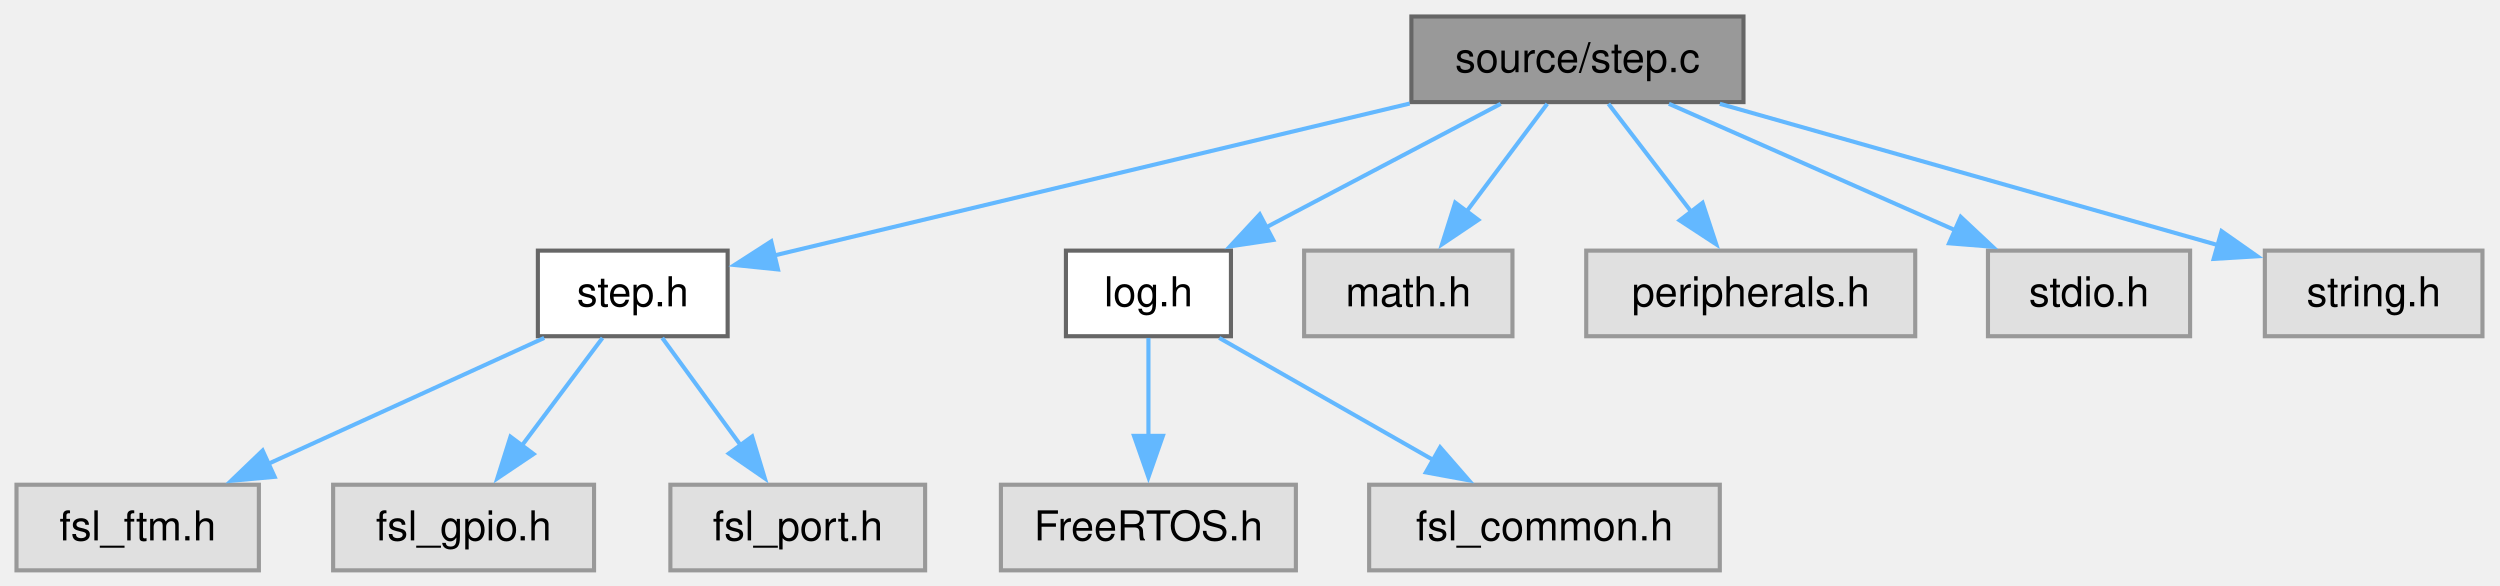
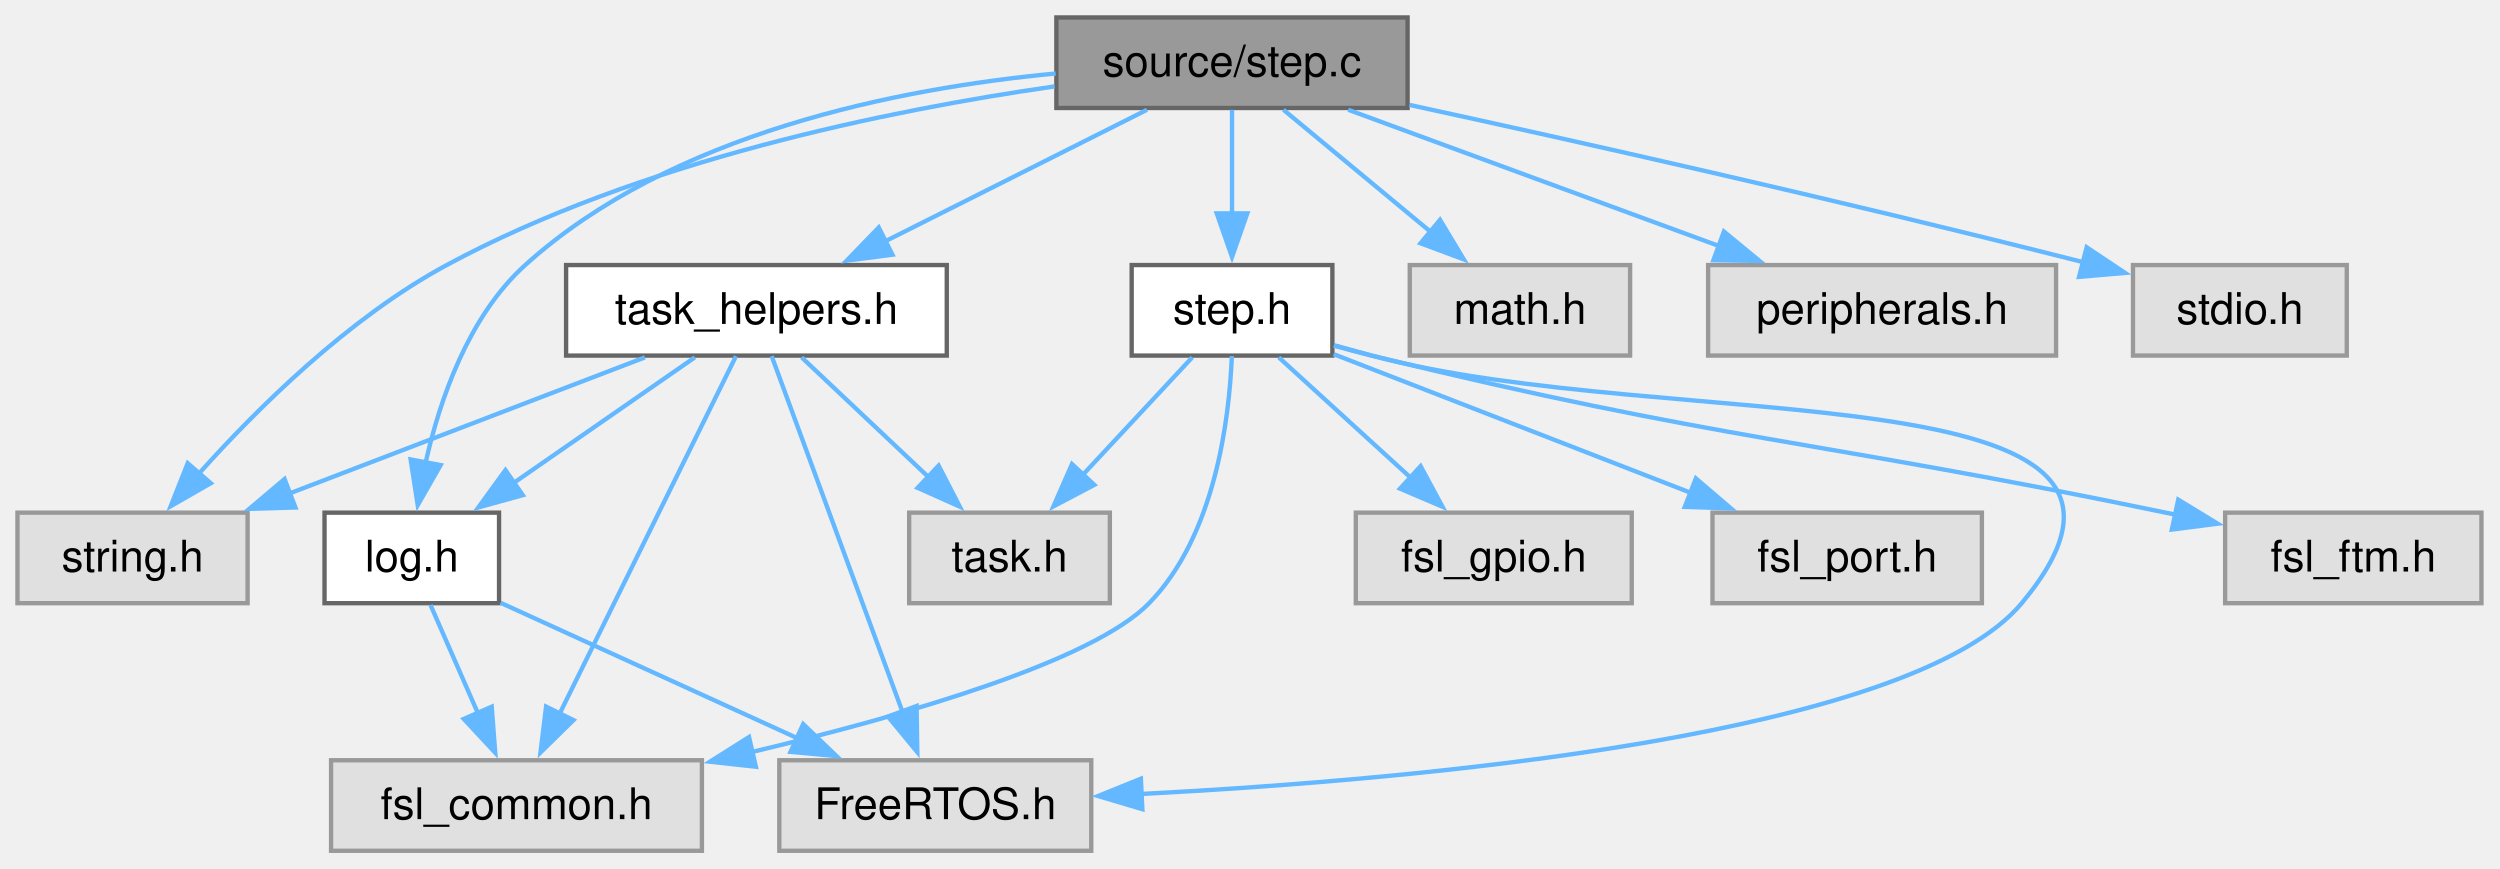
- <svg xmlns="http://www.w3.org/2000/svg" xmlns:xlink="http://www.w3.org/1999/xlink" width="606pt" height="142pt" viewBox="0.00 0.00 606.00 142.00">
-   <g id="graph0" class="graph" transform="scale(1 1) rotate(0) translate(4 138.25)">
+ <svg xmlns="http://www.w3.org/2000/svg" xmlns:xlink="http://www.w3.org/1999/xlink" width="573pt" height="199pt" viewBox="0.00 0.00 573.00 199.00">
+   <g id="graph0" class="graph" transform="scale(1 1) rotate(0) translate(4 195)">
    <g id="Node000001" class="node">
      <g id="a_Node000001">
        <a xlink:title=" ">
-           <polygon fill="#999999" stroke="#666666" points="418.62,-134.25 338.12,-134.25 338.12,-113.5 418.62,-113.5 418.62,-134.25" />
-           <text xml:space="preserve" text-anchor="middle" x="378.38" y="-120.75" font-family="Helvetica,sans-Serif" font-size="10.00">source/step.c</text>
+           <polygon fill="#999999" stroke="#666666" points="318.62,-191 238.12,-191 238.12,-170.25 318.62,-170.25 318.62,-191" />
+           <text xml:space="preserve" text-anchor="middle" x="278.38" y="-177.5" font-family="Helvetica,sans-Serif" font-size="10.00">source/step.c</text>
        </a>
      </g>
    </g>
    <g id="Node000002" class="node">
      <g id="a_Node000002">
        <a xlink:href="step_8h.html" target="_top" xlink:title=" ">
-           <polygon fill="white" stroke="#666666" points="172.38,-77.5 126.38,-77.5 126.38,-56.75 172.38,-56.75 172.38,-77.5" />
-           <text xml:space="preserve" text-anchor="middle" x="149.38" y="-64" font-family="Helvetica,sans-Serif" font-size="10.00">step.h</text>
+           <polygon fill="white" stroke="#666666" points="301.38,-134.25 255.38,-134.25 255.38,-113.5 301.38,-113.5 301.38,-134.25" />
+           <text xml:space="preserve" text-anchor="middle" x="278.38" y="-120.75" font-family="Helvetica,sans-Serif" font-size="10.00">step.h</text>
        </a>
      </g>
    </g>
    <g id="edge1_Node000001_Node000002" class="edge">
      <g id="a_edge1_Node000001_Node000002">
        <a xlink:title=" ">
-           <path fill="none" stroke="#63b8ff" d="M337.7,-113.15C293.85,-102.67 224.83,-86.17 183.65,-76.32" />
-           <polygon fill="#63b8ff" stroke="#63b8ff" points="184.58,-72.94 174.04,-74.02 182.95,-79.75 184.58,-72.94" />
+           <path fill="none" stroke="#63b8ff" d="M278.38,-169.84C278.38,-163.22 278.38,-154.22 278.38,-146.02" />
+           <polygon fill="#63b8ff" stroke="#63b8ff" points="281.88,-146.09 278.38,-136.09 274.88,-146.09 281.88,-146.09" />
+         </a>
+       </g>
+     </g>
+     <g id="Node000009" class="node">
+       <g id="a_Node000009">
+         <a xlink:href="log_8h.html" target="_top" xlink:title=" ">
+           <polygon fill="white" stroke="#666666" points="110.38,-77.5 70.38,-77.5 70.38,-56.75 110.38,-56.75 110.38,-77.5" />
+           <text xml:space="preserve" text-anchor="middle" x="90.38" y="-64" font-family="Helvetica,sans-Serif" font-size="10.00">log.h</text>
+         </a>
+       </g>
+     </g>
+     <g id="edge8_Node000001_Node000009" class="edge">
+       <g id="a_edge8_Node000001_Node000009">
+         <a xlink:title=" ">
+           <path fill="none" stroke="#63b8ff" d="M237.96,-178.15C201.93,-174.76 149.86,-164.5 116.38,-134.25 103.36,-122.49 96.78,-103.4 93.5,-88.74" />
+           <polygon fill="#63b8ff" stroke="#63b8ff" points="97,-88.41 91.74,-79.22 90.12,-89.69 97,-88.41" />
+         </a>
+       </g>
+     </g>
+     <g id="Node000010" class="node">
+       <g id="a_Node000010">
+         <a xlink:title=" ">
+           <polygon fill="#e0e0e0" stroke="#999999" points="369.62,-134.25 319.12,-134.25 319.12,-113.5 369.62,-113.5 369.62,-134.25" />
+           <text xml:space="preserve" text-anchor="middle" x="344.38" y="-120.75" font-family="Helvetica,sans-Serif" font-size="10.00">math.h</text>
+         </a>
+       </g>
+     </g>
+     <g id="edge11_Node000001_Node000010" class="edge">
+       <g id="a_edge11_Node000001_Node000010">
+         <a xlink:title=" ">
+           <path fill="none" stroke="#63b8ff" d="M290.17,-169.84C299.56,-162.05 312.91,-150.97 324.02,-141.76" />
+           <polygon fill="#63b8ff" stroke="#63b8ff" points="326.05,-144.62 331.51,-135.54 321.58,-139.24 326.05,-144.62" />
+         </a>
+       </g>
+     </g>
+     <g id="Node000011" class="node">
+       <g id="a_Node000011">
+         <a xlink:title=" ">
+           <polygon fill="#e0e0e0" stroke="#999999" points="467.25,-134.25 387.5,-134.25 387.5,-113.5 467.25,-113.5 467.25,-134.25" />
+           <text xml:space="preserve" text-anchor="middle" x="427.38" y="-120.75" font-family="Helvetica,sans-Serif" font-size="10.00">peripherals.h</text>
+         </a>
+       </g>
+     </g>
+     <g id="edge12_Node000001_Node000011" class="edge">
+       <g id="a_edge12_Node000001_Node000011">
+         <a xlink:title=" ">
+           <path fill="none" stroke="#63b8ff" d="M305.01,-169.84C328.67,-161.14 363.49,-148.35 389.95,-138.63" />
+           <polygon fill="#63b8ff" stroke="#63b8ff" points="391.12,-141.93 399.3,-135.19 388.7,-135.36 391.12,-141.93" />
+         </a>
+       </g>
+     </g>
+     <g id="Node000012" class="node">
+       <g id="a_Node000012">
+         <a xlink:title=" ">
+           <polygon fill="#e0e0e0" stroke="#999999" points="533.88,-134.25 484.88,-134.25 484.88,-113.5 533.88,-113.5 533.88,-134.25" />
+           <text xml:space="preserve" text-anchor="middle" x="509.38" y="-120.75" font-family="Helvetica,sans-Serif" font-size="10.00">stdio.h</text>
+         </a>
+       </g>
+     </g>
+     <g id="edge13_Node000001_Node000012" class="edge">
+       <g id="a_edge13_Node000001_Node000012">
+         <a xlink:title=" ">
+           <path fill="none" stroke="#63b8ff" d="M319.1,-170.94C356.88,-162.73 414.93,-149.77 473.59,-134.88" />
+           <polygon fill="#63b8ff" stroke="#63b8ff" points="474.26,-138.32 483.08,-132.45 472.52,-131.54 474.26,-138.32" />
+         </a>
+       </g>
+     </g>
+     <g id="Node000013" class="node">
+       <g id="a_Node000013">
+         <a xlink:title=" ">
+           <polygon fill="#e0e0e0" stroke="#999999" points="52.75,-77.5 0,-77.5 0,-56.75 52.75,-56.75 52.75,-77.5" />
+           <text xml:space="preserve" text-anchor="middle" x="26.38" y="-64" font-family="Helvetica,sans-Serif" font-size="10.00">string.h</text>
+         </a>
+       </g>
+     </g>
+     <g id="edge14_Node000001_Node000013" class="edge">
+       <g id="a_edge14_Node000001_Node000013">
+         <a xlink:title=" ">
+           <path fill="none" stroke="#63b8ff" d="M237.69,-175.19C199.78,-169.75 142.62,-158.13 98.38,-134.25 75.86,-122.1 54.9,-101.34 41.47,-86.31" />
+           <polygon fill="#63b8ff" stroke="#63b8ff" points="44.31,-84.25 35.12,-78.97 39.02,-88.83 44.31,-84.25" />
+         </a>
+       </g>
+     </g>
+     <g id="Node000014" class="node">
+       <g id="a_Node000014">
+         <a xlink:href="task__helpers_8h.html" target="_top" xlink:title=" ">
+           <polygon fill="white" stroke="#666666" points="213,-134.25 125.75,-134.25 125.75,-113.5 213,-113.5 213,-134.25" />
+           <text xml:space="preserve" text-anchor="middle" x="169.38" y="-120.75" font-family="Helvetica,sans-Serif" font-size="10.00">task_helpers.h</text>
+         </a>
+       </g>
+     </g>
+     <g id="edge15_Node000001_Node000014" class="edge">
+       <g id="a_edge15_Node000001_Node000014">
+         <a xlink:title=" ">
+           <path fill="none" stroke="#63b8ff" d="M258.89,-169.84C242.23,-161.47 217.99,-149.29 198.94,-139.72" />
+           <polygon fill="#63b8ff" stroke="#63b8ff" points="200.55,-136.62 190.05,-135.26 197.41,-142.87 200.55,-136.62" />
+         </a>
+       </g>
+     </g>
+     <g id="Node000003" class="node">
+       <g id="a_Node000003">
+         <a xlink:title=" ">
+           <polygon fill="#e0e0e0" stroke="#999999" points="246.12,-20.75 174.62,-20.75 174.62,0 246.12,0 246.12,-20.75" />
+           <text xml:space="preserve" text-anchor="middle" x="210.38" y="-7.25" font-family="Helvetica,sans-Serif" font-size="10.00">FreeRTOS.h</text>
+         </a>
+       </g>
+     </g>
+     <g id="edge2_Node000002_Node000003" class="edge">
+       <g id="a_edge2_Node000002_Node000003">
+         <a xlink:title=" ">
+           <path fill="none" stroke="#63b8ff" d="M301.76,-115.88C304.65,-115.06 307.58,-114.25 310.38,-113.5 378.84,-95.21 504.77,-111.16 459.38,-56.75 434.15,-26.51 322.18,-16.37 257.31,-13.01" />
+           <polygon fill="#63b8ff" stroke="#63b8ff" points="257.83,-9.53 247.67,-12.55 257.49,-16.52 257.83,-9.53" />
+         </a>
+       </g>
+     </g>
+     <g id="Node000004" class="node">
+       <g id="a_Node000004">
+         <a xlink:title=" ">
+           <polygon fill="#e0e0e0" stroke="#999999" points="250.38,-77.5 204.38,-77.5 204.38,-56.75 250.38,-56.75 250.38,-77.5" />
+           <text xml:space="preserve" text-anchor="middle" x="227.38" y="-64" font-family="Helvetica,sans-Serif" font-size="10.00">task.h</text>
+         </a>
+       </g>
+     </g>
+     <g id="edge3_Node000002_Node000004" class="edge">
+       <g id="a_edge3_Node000002_Node000004">
+         <a xlink:title=" ">
+           <path fill="none" stroke="#63b8ff" d="M269.26,-113.09C262.29,-105.61 252.51,-95.11 244.14,-86.13" />
+           <polygon fill="#63b8ff" stroke="#63b8ff" points="246.82,-83.87 237.45,-78.94 241.7,-88.64 246.82,-83.87" />
+         </a>
+       </g>
+     </g>
+     <g id="Node000005" class="node">
+       <g id="a_Node000005">
+         <a xlink:title=" ">
+           <polygon fill="#e0e0e0" stroke="#999999" points="156.88,-20.75 71.88,-20.75 71.88,0 156.88,0 156.88,-20.75" />
+           <text xml:space="preserve" text-anchor="middle" x="114.38" y="-7.25" font-family="Helvetica,sans-Serif" font-size="10.00">fsl_common.h</text>
+         </a>
+       </g>
+     </g>
+     <g id="edge4_Node000002_Node000005" class="edge">
+       <g id="a_edge4_Node000002_Node000005">
+         <a xlink:title=" ">
+           <path fill="none" stroke="#63b8ff" d="M278.34,-113.39C277.76,-99.16 274.57,-72.3 259.38,-56.75 246.39,-43.45 203.76,-31.05 168.06,-22.58" />
+           <polygon fill="#63b8ff" stroke="#63b8ff" points="169.25,-19.26 158.72,-20.42 167.68,-26.08 169.25,-19.26" />
        </a>
      </g>
    </g>
    <g id="Node000006" class="node">
      <g id="a_Node000006">
-         <a xlink:href="log_8h.html" target="_top" xlink:title=" ">
-           <polygon fill="white" stroke="#666666" points="294.38,-77.5 254.38,-77.5 254.38,-56.75 294.38,-56.75 294.38,-77.5" />
-           <text xml:space="preserve" text-anchor="middle" x="274.38" y="-64" font-family="Helvetica,sans-Serif" font-size="10.00">log.h</text>
-         </a>
-       </g>
-     </g>
-     <g id="edge5_Node000001_Node000006" class="edge">
-       <g id="a_edge5_Node000001_Node000006">
-         <a xlink:title=" ">
-           <path fill="none" stroke="#63b8ff" d="M359.78,-113.09C343.96,-104.76 320.98,-92.66 302.84,-83.11" />
-           <polygon fill="#63b8ff" stroke="#63b8ff" points="304.63,-80.09 294.15,-78.53 301.36,-86.29 304.63,-80.09" />
-         </a>
-       </g>
-     </g>
-     <g id="Node000009" class="node">
-       <g id="a_Node000009">
-         <a xlink:title=" ">
-           <polygon fill="#e0e0e0" stroke="#999999" points="362.62,-77.5 312.12,-77.5 312.12,-56.75 362.62,-56.75 362.62,-77.5" />
-           <text xml:space="preserve" text-anchor="middle" x="337.38" y="-64" font-family="Helvetica,sans-Serif" font-size="10.00">math.h</text>
-         </a>
-       </g>
-     </g>
-     <g id="edge8_Node000001_Node000009" class="edge">
-       <g id="a_edge8_Node000001_Node000009">
-         <a xlink:title=" ">
-           <path fill="none" stroke="#63b8ff" d="M371.05,-113.09C365.62,-105.85 358.07,-95.76 351.49,-86.97" />
-           <polygon fill="#63b8ff" stroke="#63b8ff" points="354.34,-84.95 345.55,-79.04 348.74,-89.14 354.34,-84.95" />
-         </a>
-       </g>
-     </g>
-     <g id="Node000010" class="node">
-       <g id="a_Node000010">
-         <a xlink:title=" ">
-           <polygon fill="#e0e0e0" stroke="#999999" points="460.25,-77.5 380.5,-77.5 380.5,-56.75 460.25,-56.75 460.25,-77.5" />
-           <text xml:space="preserve" text-anchor="middle" x="420.38" y="-64" font-family="Helvetica,sans-Serif" font-size="10.00">peripherals.h</text>
-         </a>
-       </g>
-     </g>
-     <g id="edge9_Node000001_Node000010" class="edge">
-       <g id="a_edge9_Node000001_Node000010">
-         <a xlink:title=" ">
-           <path fill="none" stroke="#63b8ff" d="M385.88,-113.09C391.5,-105.77 399.34,-95.54 406.13,-86.69" />
-           <polygon fill="#63b8ff" stroke="#63b8ff" points="408.7,-89.09 412.01,-79.03 403.15,-84.83 408.7,-89.09" />
-         </a>
-       </g>
-     </g>
-     <g id="Node000011" class="node">
-       <g id="a_Node000011">
-         <a xlink:title=" ">
-           <polygon fill="#e0e0e0" stroke="#999999" points="526.88,-77.5 477.88,-77.5 477.88,-56.75 526.88,-56.75 526.88,-77.5" />
-           <text xml:space="preserve" text-anchor="middle" x="502.38" y="-64" font-family="Helvetica,sans-Serif" font-size="10.00">stdio.h</text>
-         </a>
-       </g>
-     </g>
-     <g id="edge10_Node000001_Node000011" class="edge">
-       <g id="a_edge10_Node000001_Node000011">
-         <a xlink:title=" ">
-           <path fill="none" stroke="#63b8ff" d="M400.54,-113.09C419.85,-104.56 448.1,-92.09 469.95,-82.44" />
-           <polygon fill="#63b8ff" stroke="#63b8ff" points="471.28,-85.68 479.01,-78.44 468.45,-79.28 471.28,-85.68" />
-         </a>
-       </g>
-     </g>
-     <g id="Node000012" class="node">
-       <g id="a_Node000012">
-         <a xlink:title=" ">
-           <polygon fill="#e0e0e0" stroke="#999999" points="597.75,-77.5 545,-77.5 545,-56.75 597.75,-56.75 597.75,-77.5" />
-           <text xml:space="preserve" text-anchor="middle" x="571.38" y="-64" font-family="Helvetica,sans-Serif" font-size="10.00">string.h</text>
-         </a>
-       </g>
-     </g>
-     <g id="edge11_Node000001_Node000012" class="edge">
-       <g id="a_edge11_Node000001_Node000012">
-         <a xlink:title=" ">
-           <path fill="none" stroke="#63b8ff" d="M412.88,-113.09C446.93,-103.43 498.83,-88.7 533.88,-78.76" />
-           <polygon fill="#63b8ff" stroke="#63b8ff" points="534.5,-82.22 543.17,-76.13 532.59,-75.49 534.5,-82.22" />
-         </a>
-       </g>
-     </g>
-     <g id="Node000003" class="node">
-       <g id="a_Node000003">
-         <a xlink:title=" ">
-           <polygon fill="#e0e0e0" stroke="#999999" points="58.75,-20.75 0,-20.75 0,0 58.75,0 58.75,-20.75" />
-           <text xml:space="preserve" text-anchor="middle" x="29.38" y="-7.25" font-family="Helvetica,sans-Serif" font-size="10.00">fsl_ftm.h</text>
-         </a>
-       </g>
-     </g>
-     <g id="edge2_Node000002_Node000003" class="edge">
-       <g id="a_edge2_Node000002_Node000003">
-         <a xlink:title=" ">
-           <path fill="none" stroke="#63b8ff" d="M127.92,-56.34C109.32,-47.85 82.15,-35.45 61.05,-25.83" />
-           <polygon fill="#63b8ff" stroke="#63b8ff" points="62.57,-22.67 52.02,-21.71 59.66,-29.04 62.57,-22.67" />
-         </a>
-       </g>
-     </g>
-     <g id="Node000004" class="node">
-       <g id="a_Node000004">
-         <a xlink:title=" ">
-           <polygon fill="#e0e0e0" stroke="#999999" points="140,-20.75 76.75,-20.75 76.75,0 140,0 140,-20.75" />
-           <text xml:space="preserve" text-anchor="middle" x="108.38" y="-7.25" font-family="Helvetica,sans-Serif" font-size="10.00">fsl_gpio.h</text>
-         </a>
-       </g>
-     </g>
-     <g id="edge3_Node000002_Node000004" class="edge">
-       <g id="a_edge3_Node000002_Node000004">
-         <a xlink:title=" ">
-           <path fill="none" stroke="#63b8ff" d="M142.05,-56.34C136.62,-49.1 129.07,-39.01 122.49,-30.22" />
-           <polygon fill="#63b8ff" stroke="#63b8ff" points="125.34,-28.2 116.55,-22.29 119.74,-32.39 125.34,-28.2" />
-         </a>
-       </g>
-     </g>
-     <g id="Node000005" class="node">
-       <g id="a_Node000005">
-         <a xlink:title=" ">
-           <polygon fill="#e0e0e0" stroke="#999999" points="220.25,-20.75 158.5,-20.75 158.5,0 220.25,0 220.25,-20.75" />
-           <text xml:space="preserve" text-anchor="middle" x="189.38" y="-7.25" font-family="Helvetica,sans-Serif" font-size="10.00">fsl_port.h</text>
-         </a>
-       </g>
-     </g>
-     <g id="edge4_Node000002_Node000005" class="edge">
-       <g id="a_edge4_Node000002_Node000005">
-         <a xlink:title=" ">
-           <path fill="none" stroke="#63b8ff" d="M156.53,-56.34C161.82,-49.1 169.19,-39.01 175.6,-30.22" />
-           <polygon fill="#63b8ff" stroke="#63b8ff" points="178.32,-32.44 181.39,-22.3 172.67,-28.31 178.32,-32.44" />
+         <a xlink:title=" ">
+           <polygon fill="#e0e0e0" stroke="#999999" points="564.75,-77.5 506,-77.5 506,-56.75 564.75,-56.75 564.75,-77.5" />
+           <text xml:space="preserve" text-anchor="middle" x="535.38" y="-64" font-family="Helvetica,sans-Serif" font-size="10.00">fsl_ftm.h</text>
+         </a>
+       </g>
+     </g>
+     <g id="edge5_Node000002_Node000006" class="edge">
+       <g id="a_edge5_Node000002_Node000006">
+         <a xlink:title=" ">
+           <path fill="none" stroke="#63b8ff" d="M301.73,-115.77C304.63,-114.97 307.56,-114.19 310.38,-113.5 390.47,-93.89 411.64,-94.28 492.38,-77.5 493.19,-77.33 494.01,-77.16 494.84,-76.99" />
+           <polygon fill="#63b8ff" stroke="#63b8ff" points="495.25,-80.48 504.3,-74.97 493.79,-73.63 495.25,-80.48" />
        </a>
      </g>
    </g>
    <g id="Node000007" class="node">
      <g id="a_Node000007">
        <a xlink:title=" ">
-           <polygon fill="#e0e0e0" stroke="#999999" points="310.12,-20.75 238.62,-20.75 238.62,0 310.12,0 310.12,-20.75" />
-           <text xml:space="preserve" text-anchor="middle" x="274.38" y="-7.25" font-family="Helvetica,sans-Serif" font-size="10.00">FreeRTOS.h</text>
-         </a>
-       </g>
-     </g>
-     <g id="edge6_Node000006_Node000007" class="edge">
-       <g id="a_edge6_Node000006_Node000007">
-         <a xlink:title=" ">
-           <path fill="none" stroke="#63b8ff" d="M274.38,-56.34C274.38,-49.72 274.38,-40.72 274.38,-32.52" />
-           <polygon fill="#63b8ff" stroke="#63b8ff" points="277.88,-32.59 274.38,-22.59 270.88,-32.59 277.88,-32.59" />
+           <polygon fill="#e0e0e0" stroke="#999999" points="370,-77.5 306.75,-77.5 306.75,-56.75 370,-56.75 370,-77.5" />
+           <text xml:space="preserve" text-anchor="middle" x="338.38" y="-64" font-family="Helvetica,sans-Serif" font-size="10.00">fsl_gpio.h</text>
+         </a>
+       </g>
+     </g>
+     <g id="edge6_Node000002_Node000007" class="edge">
+       <g id="a_edge6_Node000002_Node000007">
+         <a xlink:title=" ">
+           <path fill="none" stroke="#63b8ff" d="M289.1,-113.09C297.46,-105.46 309.29,-94.67 319.26,-85.57" />
+           <polygon fill="#63b8ff" stroke="#63b8ff" points="321.6,-88.17 326.62,-78.85 316.88,-83 321.6,-88.17" />
        </a>
      </g>
    </g>
    <g id="Node000008" class="node">
      <g id="a_Node000008">
        <a xlink:title=" ">
-           <polygon fill="#e0e0e0" stroke="#999999" points="412.88,-20.75 327.88,-20.75 327.88,0 412.88,0 412.88,-20.75" />
-           <text xml:space="preserve" text-anchor="middle" x="370.38" y="-7.25" font-family="Helvetica,sans-Serif" font-size="10.00">fsl_common.h</text>
-         </a>
-       </g>
-     </g>
-     <g id="edge7_Node000006_Node000008" class="edge">
-       <g id="a_edge7_Node000006_Node000008">
-         <a xlink:title=" ">
-           <path fill="none" stroke="#63b8ff" d="M291.54,-56.34C306.01,-48.08 326.96,-36.13 343.63,-26.63" />
-           <polygon fill="#63b8ff" stroke="#63b8ff" points="345.09,-29.82 352.05,-21.83 341.63,-23.74 345.09,-29.82" />
+           <polygon fill="#e0e0e0" stroke="#999999" points="450.25,-77.5 388.5,-77.5 388.5,-56.75 450.25,-56.75 450.25,-77.5" />
+           <text xml:space="preserve" text-anchor="middle" x="419.38" y="-64" font-family="Helvetica,sans-Serif" font-size="10.00">fsl_port.h</text>
+         </a>
+       </g>
+     </g>
+     <g id="edge7_Node000002_Node000008" class="edge">
+       <g id="a_edge7_Node000002_Node000008">
+         <a xlink:title=" ">
+           <path fill="none" stroke="#63b8ff" d="M301.66,-113.83C323.97,-105.17 357.96,-91.97 383.69,-81.98" />
+           <polygon fill="#63b8ff" stroke="#63b8ff" points="384.69,-85.35 392.74,-78.47 382.15,-78.82 384.69,-85.35" />
+         </a>
+       </g>
+     </g>
+     <g id="edge9_Node000009_Node000003" class="edge">
+       <g id="a_edge9_Node000009_Node000003">
+         <a xlink:title=" ">
+           <path fill="none" stroke="#63b8ff" d="M110.73,-56.84C129.38,-48.33 157.28,-35.6 178.81,-25.78" />
+           <polygon fill="#63b8ff" stroke="#63b8ff" points="180.09,-29.04 187.73,-21.71 177.18,-22.67 180.09,-29.04" />
+         </a>
+       </g>
+     </g>
+     <g id="edge10_Node000009_Node000005" class="edge">
+       <g id="a_edge10_Node000009_Node000005">
+         <a xlink:title=" ">
+           <path fill="none" stroke="#63b8ff" d="M94.67,-56.34C97.7,-49.41 101.88,-39.87 105.61,-31.36" />
+           <polygon fill="#63b8ff" stroke="#63b8ff" points="108.7,-33.03 109.51,-22.46 102.29,-30.22 108.7,-33.03" />
+         </a>
+       </g>
+     </g>
+     <g id="edge16_Node000014_Node000003" class="edge">
+       <g id="a_edge16_Node000014_Node000003">
+         <a xlink:title=" ">
+           <path fill="none" stroke="#63b8ff" d="M172.87,-113.37C179.49,-95.36 194.01,-55.89 202.91,-31.68" />
+           <polygon fill="#63b8ff" stroke="#63b8ff" points="206.08,-33.19 206.25,-22.6 199.51,-30.77 206.08,-33.19" />
+         </a>
+       </g>
+     </g>
+     <g id="edge17_Node000014_Node000004" class="edge">
+       <g id="a_edge17_Node000014_Node000004">
+         <a xlink:title=" ">
+           <path fill="none" stroke="#63b8ff" d="M179.74,-113.09C187.83,-105.46 199.26,-94.67 208.9,-85.57" />
+           <polygon fill="#63b8ff" stroke="#63b8ff" points="211.13,-88.28 215.99,-78.87 206.32,-83.19 211.13,-88.28" />
+         </a>
+       </g>
+     </g>
+     <g id="edge18_Node000014_Node000005" class="edge">
+       <g id="a_edge18_Node000014_Node000005">
+         <a xlink:title=" ">
+           <path fill="none" stroke="#63b8ff" d="M164.69,-113.37C155.76,-95.27 136.16,-55.53 124.23,-31.35" />
+           <polygon fill="#63b8ff" stroke="#63b8ff" points="127.44,-29.95 119.88,-22.53 121.16,-33.05 127.44,-29.95" />
+         </a>
+       </g>
+     </g>
+     <g id="edge19_Node000014_Node000009" class="edge">
+       <g id="a_edge19_Node000014_Node000009">
+         <a xlink:title=" ">
+           <path fill="none" stroke="#63b8ff" d="M155.25,-113.09C143.68,-105.07 127.07,-93.56 113.56,-84.19" />
+           <polygon fill="#63b8ff" stroke="#63b8ff" points="115.83,-81.51 105.62,-78.69 111.85,-87.26 115.83,-81.51" />
+         </a>
+       </g>
+     </g>
+     <g id="edge20_Node000014_Node000013" class="edge">
+       <g id="a_edge20_Node000014_Node000013">
+         <a xlink:title=" ">
+           <path fill="none" stroke="#63b8ff" d="M143.81,-113.09C121.14,-104.41 87.78,-91.63 62.4,-81.92" />
+           <polygon fill="#63b8ff" stroke="#63b8ff" points="63.72,-78.68 53.13,-78.37 61.22,-85.21 63.72,-78.68" />
        </a>
      </g>
    </g>
  </g>
</svg>
